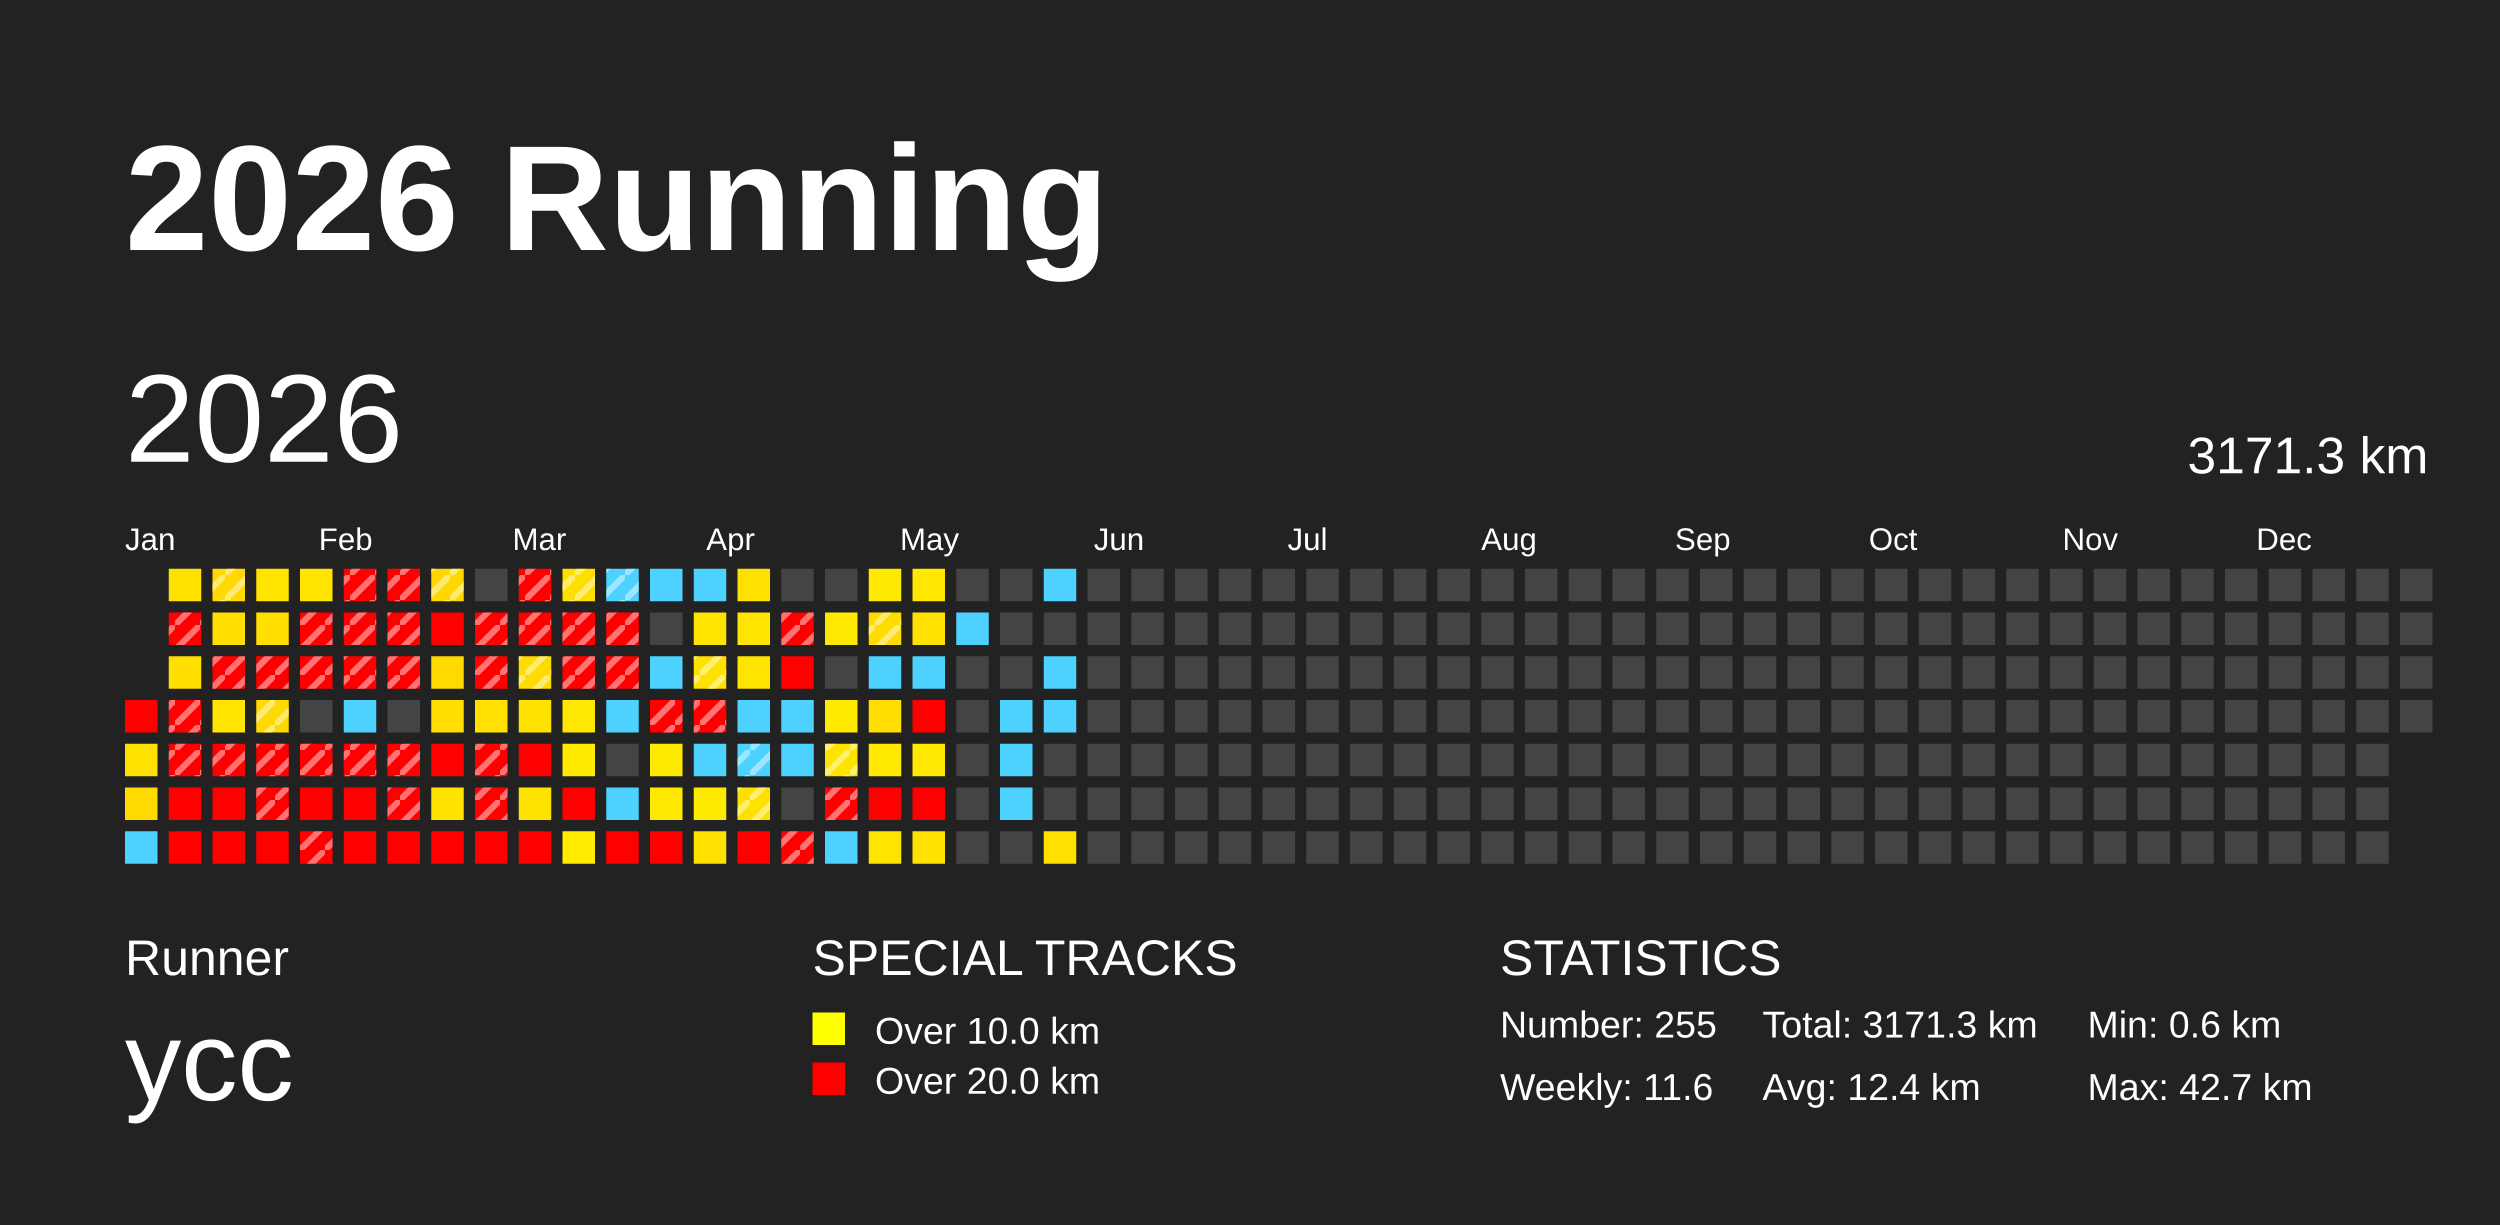
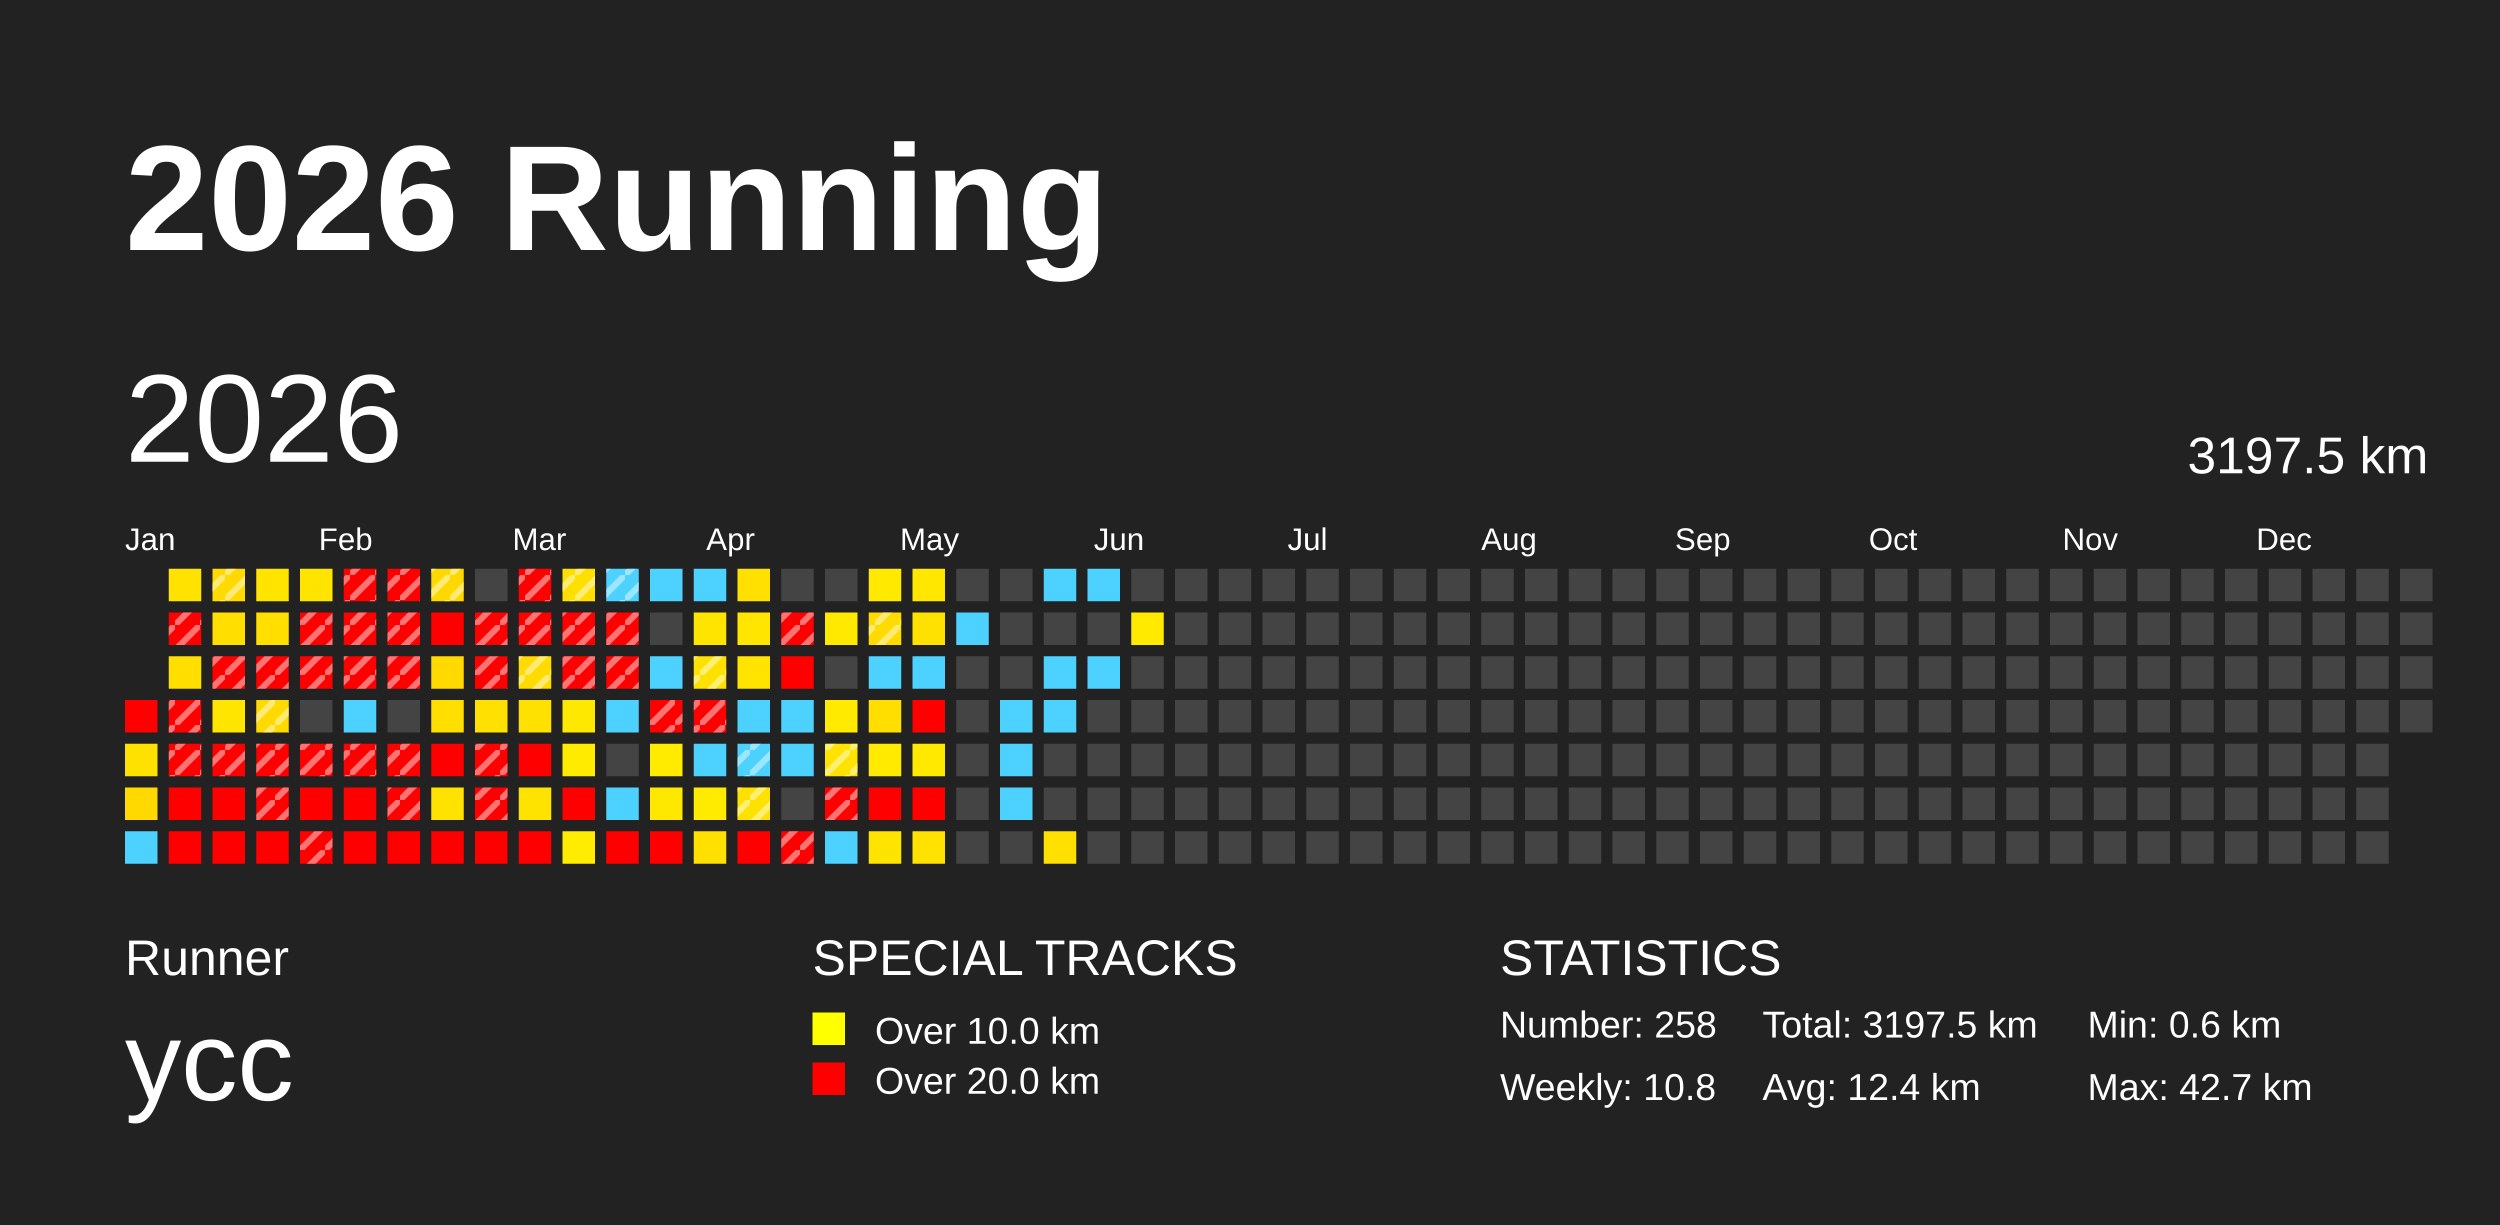
<svg xmlns="http://www.w3.org/2000/svg" baseProfile="full" height="98mm" version="1.1" viewBox="0,0,200,98" width="200mm">
  <defs>
    <pattern height="2" id="indoor-stripe" patternUnits="userSpaceOnUse" width="2">
      <line stroke="white" stroke-opacity="0.45" stroke-width="0.5" x1="0" x2="2" y1="2" y2="0" />
    </pattern>
  </defs>
  <rect fill="#222222" height="98" width="200" x="0" y="0" />
  <text fill="#FFFFFF" style="font-size:12px; font-family:Arial; font-weight:bold;" x="10" y="20">2026 Running</text>
  <text fill="#FFFFFF" style="font-size:4px; font-family:Arial" x="10" y="78">Runner</text>
  <text fill="#FFFFFF" style="font-size:9px; font-family:Arial" x="10" y="88">ycc</text>
  <text fill="#FFFFFF" style="font-size:4px; font-family:Arial" x="65" y="78">SPECIAL TRACKS</text>
  <rect fill="yellow" height="2.6" width="2.6" x="65" y="81" />
  <text fill="#FFFFFF" style="font-size:3px; font-family:Arial" x="70" y="83.5">Over 10.0 km</text>
  <rect fill="red" height="2.6" width="2.6" x="65" y="85" />
  <text fill="#FFFFFF" style="font-size:3px; font-family:Arial" x="70" y="87.5">Over 20.0 km</text>
  <text fill="#FFFFFF" style="font-size:4px; font-family:Arial" x="120" y="78">STATISTICS</text>
-   <text fill="#FFFFFF" style="font-size:3px; font-family:Arial" x="120" y="83">Number: 255</text>
-   <text fill="#FFFFFF" style="font-size:3px; font-family:Arial" x="120" y="88">Weekly: 11.6</text>
-   <text fill="#FFFFFF" style="font-size:3px; font-family:Arial" x="141" y="83">Total: 3171.3 km</text>
+   <text fill="#FFFFFF" style="font-size:3px; font-family:Arial" x="120" y="83">Number: 258</text>
+   <text fill="#FFFFFF" style="font-size:3px; font-family:Arial" x="120" y="88">Weekly: 10.8</text>
+   <text fill="#FFFFFF" style="font-size:3px; font-family:Arial" x="141" y="83">Total: 3197.5 km</text>
  <text fill="#FFFFFF" style="font-size:3px; font-family:Arial" x="141" y="88">Avg: 12.4 km</text>
  <text fill="#FFFFFF" style="font-size:3px; font-family:Arial" x="167" y="83">Min: 0.6 km</text>
  <text fill="#FFFFFF" style="font-size:3px; font-family:Arial" x="167" y="88">Max: 42.7 km</text>
  <text dominant-baseline="hanging" fill="#FFFFFF" style="font-size:10.0px; font-family:Arial;" x="10" y="30">2026</text>
-   <text dominant-baseline="hanging" fill="#FFFFFF" style="font-size:4.125px; font-family:Arial;" x="175" y="35">3171.3 km</text>
+   <text dominant-baseline="hanging" fill="#FFFFFF" style="font-size:4.125px; font-family:Arial;" x="175" y="35">3197.5 km</text>
  <text fill="#FFFFFF" style="font-size:2.5px; font-family:Arial" x="10.0" y="44">Jan</text>
  <text fill="#FFFFFF" style="font-size:2.5px; font-family:Arial" x="25.5" y="44">Feb</text>
  <text fill="#FFFFFF" style="font-size:2.5px; font-family:Arial" x="41.0" y="44">Mar</text>
  <text fill="#FFFFFF" style="font-size:2.5px; font-family:Arial" x="56.5" y="44">Apr</text>
  <text fill="#FFFFFF" style="font-size:2.5px; font-family:Arial" x="72.0" y="44">May</text>
  <text fill="#FFFFFF" style="font-size:2.5px; font-family:Arial" x="87.5" y="44">Jun</text>
  <text fill="#FFFFFF" style="font-size:2.5px; font-family:Arial" x="103.0" y="44">Jul</text>
  <text fill="#FFFFFF" style="font-size:2.5px; font-family:Arial" x="118.5" y="44">Aug</text>
  <text fill="#FFFFFF" style="font-size:2.5px; font-family:Arial" x="134.0" y="44">Sep</text>
  <text fill="#FFFFFF" style="font-size:2.5px; font-family:Arial" x="149.5" y="44">Oct</text>
  <text fill="#FFFFFF" style="font-size:2.5px; font-family:Arial" x="165.0" y="44">Nov</text>
  <text fill="#FFFFFF" style="font-size:2.5px; font-family:Arial" x="180.5" y="44">Dec</text>
  <rect fill="red" height="2.6" width="2.6" x="10.0" y="56.0" />
  <rect fill="#ffe100" height="2.6" width="2.6" x="10.0" y="59.5" />
  <rect fill="#ffd900" height="2.6" width="2.6" x="10.0" y="63.0" />
  <rect fill="#4dd2ff" height="2.6" width="2.6" x="10.0" y="66.5" />
  <rect fill="#ffe200" height="2.6" width="2.6" x="13.5" y="45.5" />
  <rect fill="red" height="2.6" width="2.6" x="13.5" y="49.0" />
  <rect fill="url(#indoor-stripe)" height="2.6" width="2.6" x="13.5" y="49.0" />
  <rect fill="#ffde00" height="2.6" width="2.6" x="13.5" y="52.5" />
  <rect fill="red" height="2.6" width="2.6" x="13.5" y="56.0" />
  <rect fill="url(#indoor-stripe)" height="2.6" width="2.6" x="13.5" y="56.0" />
  <rect fill="red" height="2.6" width="2.6" x="13.5" y="59.5" />
  <rect fill="url(#indoor-stripe)" height="2.6" width="2.6" x="13.5" y="59.5" />
  <rect fill="red" height="2.6" width="2.6" x="13.5" y="63.0" />
  <rect fill="red" height="2.6" width="2.6" x="13.5" y="66.5" />
  <rect fill="#ffd900" height="2.6" width="2.6" x="17.0" y="45.5" />
  <rect fill="url(#indoor-stripe)" height="2.6" width="2.6" x="17.0" y="45.5" />
  <rect fill="#ffde00" height="2.6" width="2.6" x="17.0" y="49.0" />
  <rect fill="red" height="2.6" width="2.6" x="17.0" y="52.5" />
  <rect fill="url(#indoor-stripe)" height="2.6" width="2.6" x="17.0" y="52.5" />
  <rect fill="#ffe500" height="2.6" width="2.6" x="17.0" y="56.0" />
  <rect fill="red" height="2.6" width="2.6" x="17.0" y="59.5" />
  <rect fill="url(#indoor-stripe)" height="2.6" width="2.6" x="17.0" y="59.5" />
  <rect fill="red" height="2.6" width="2.6" x="17.0" y="63.0" />
  <rect fill="red" height="2.6" width="2.6" x="17.0" y="66.5" />
  <rect fill="#ffe400" height="2.6" width="2.6" x="20.5" y="45.5" />
  <rect fill="#ffde00" height="2.6" width="2.6" x="20.5" y="49.0" />
  <rect fill="red" height="2.6" width="2.6" x="20.5" y="52.5" />
  <rect fill="url(#indoor-stripe)" height="2.6" width="2.6" x="20.5" y="52.5" />
  <rect fill="#ffda00" height="2.6" width="2.6" x="20.5" y="56.0" />
  <rect fill="url(#indoor-stripe)" height="2.6" width="2.6" x="20.5" y="56.0" />
  <rect fill="red" height="2.6" width="2.6" x="20.5" y="59.5" />
  <rect fill="url(#indoor-stripe)" height="2.6" width="2.6" x="20.5" y="59.5" />
  <rect fill="red" height="2.6" width="2.6" x="20.5" y="63.0" />
  <rect fill="url(#indoor-stripe)" height="2.6" width="2.6" x="20.5" y="63.0" />
  <rect fill="red" height="2.6" width="2.6" x="20.5" y="66.5" />
  <rect fill="#ffe400" height="2.6" width="2.6" x="24.0" y="45.5" />
  <rect fill="red" height="2.6" width="2.6" x="24.0" y="49.0" />
  <rect fill="url(#indoor-stripe)" height="2.6" width="2.6" x="24.0" y="49.0" />
  <rect fill="red" height="2.6" width="2.6" x="24.0" y="52.5" />
  <rect fill="url(#indoor-stripe)" height="2.6" width="2.6" x="24.0" y="52.5" />
  <rect fill="#444444" height="2.6" width="2.6" x="24.0" y="56.0" />
  <rect fill="red" height="2.6" width="2.6" x="24.0" y="59.5" />
  <rect fill="url(#indoor-stripe)" height="2.6" width="2.6" x="24.0" y="59.5" />
  <rect fill="red" height="2.6" width="2.6" x="24.0" y="63.0" />
  <rect fill="red" height="2.6" width="2.6" x="24.0" y="66.5" />
  <rect fill="url(#indoor-stripe)" height="2.6" width="2.6" x="24.0" y="66.5" />
  <rect fill="red" height="2.6" width="2.6" x="27.5" y="45.5" />
  <rect fill="url(#indoor-stripe)" height="2.6" width="2.6" x="27.5" y="45.5" />
  <rect fill="red" height="2.6" width="2.6" x="27.5" y="49.0" />
  <rect fill="url(#indoor-stripe)" height="2.6" width="2.6" x="27.5" y="49.0" />
  <rect fill="red" height="2.6" width="2.6" x="27.5" y="52.5" />
  <rect fill="url(#indoor-stripe)" height="2.6" width="2.6" x="27.5" y="52.5" />
  <rect fill="#4dd2ff" height="2.6" width="2.6" x="27.5" y="56.0" />
  <rect fill="red" height="2.6" width="2.6" x="27.5" y="59.5" />
  <rect fill="url(#indoor-stripe)" height="2.6" width="2.6" x="27.5" y="59.5" />
  <rect fill="red" height="2.6" width="2.6" x="27.5" y="63.0" />
  <rect fill="red" height="2.6" width="2.6" x="27.5" y="66.5" />
  <rect fill="red" height="2.6" width="2.6" x="31.0" y="45.5" />
  <rect fill="url(#indoor-stripe)" height="2.6" width="2.6" x="31.0" y="45.5" />
  <rect fill="red" height="2.6" width="2.6" x="31.0" y="49.0" />
  <rect fill="url(#indoor-stripe)" height="2.6" width="2.6" x="31.0" y="49.0" />
  <rect fill="red" height="2.6" width="2.6" x="31.0" y="52.5" />
  <rect fill="url(#indoor-stripe)" height="2.6" width="2.6" x="31.0" y="52.5" />
  <rect fill="#444444" height="2.6" width="2.6" x="31.0" y="56.0" />
  <rect fill="red" height="2.6" width="2.6" x="31.0" y="59.5" />
  <rect fill="url(#indoor-stripe)" height="2.6" width="2.6" x="31.0" y="59.5" />
  <rect fill="red" height="2.6" width="2.6" x="31.0" y="63.0" />
  <rect fill="url(#indoor-stripe)" height="2.6" width="2.6" x="31.0" y="63.0" />
  <rect fill="red" height="2.6" width="2.6" x="31.0" y="66.5" />
  <rect fill="#ffd800" height="2.6" width="2.6" x="34.5" y="45.5" />
  <rect fill="url(#indoor-stripe)" height="2.6" width="2.6" x="34.5" y="45.5" />
  <rect fill="red" height="2.6" width="2.6" x="34.5" y="49.0" />
  <rect fill="#ffd900" height="2.6" width="2.6" x="34.5" y="52.5" />
  <rect fill="#ffde00" height="2.6" width="2.6" x="34.5" y="56.0" />
  <rect fill="red" height="2.6" width="2.6" x="34.5" y="59.5" />
  <rect fill="#ffe200" height="2.6" width="2.6" x="34.5" y="63.0" />
  <rect fill="red" height="2.6" width="2.6" x="34.5" y="66.5" />
  <rect fill="#444444" height="2.6" width="2.6" x="38.0" y="45.5" />
  <rect fill="red" height="2.6" width="2.6" x="38.0" y="49.0" />
  <rect fill="url(#indoor-stripe)" height="2.6" width="2.6" x="38.0" y="49.0" />
  <rect fill="red" height="2.6" width="2.6" x="38.0" y="52.5" />
  <rect fill="url(#indoor-stripe)" height="2.6" width="2.6" x="38.0" y="52.5" />
  <rect fill="#ffe000" height="2.6" width="2.6" x="38.0" y="56.0" />
  <rect fill="red" height="2.6" width="2.6" x="38.0" y="59.5" />
  <rect fill="url(#indoor-stripe)" height="2.6" width="2.6" x="38.0" y="59.5" />
  <rect fill="red" height="2.6" width="2.6" x="38.0" y="63.0" />
  <rect fill="url(#indoor-stripe)" height="2.6" width="2.6" x="38.0" y="63.0" />
  <rect fill="red" height="2.6" width="2.6" x="38.0" y="66.5" />
  <rect fill="red" height="2.6" width="2.6" x="41.5" y="45.5" />
  <rect fill="url(#indoor-stripe)" height="2.6" width="2.6" x="41.5" y="45.5" />
  <rect fill="red" height="2.6" width="2.6" x="41.5" y="49.0" />
  <rect fill="url(#indoor-stripe)" height="2.6" width="2.6" x="41.5" y="49.0" />
  <rect fill="#ffdb00" height="2.6" width="2.6" x="41.5" y="52.5" />
  <rect fill="url(#indoor-stripe)" height="2.6" width="2.6" x="41.5" y="52.5" />
  <rect fill="#ffe100" height="2.6" width="2.6" x="41.5" y="56.0" />
  <rect fill="red" height="2.6" width="2.6" x="41.5" y="59.5" />
  <rect fill="#ffe300" height="2.6" width="2.6" x="41.5" y="63.0" />
  <rect fill="red" height="2.6" width="2.6" x="41.5" y="66.5" />
  <rect fill="#ffdf00" height="2.6" width="2.6" x="45.0" y="45.5" />
  <rect fill="url(#indoor-stripe)" height="2.6" width="2.6" x="45.0" y="45.5" />
  <rect fill="red" height="2.6" width="2.6" x="45.0" y="49.0" />
  <rect fill="url(#indoor-stripe)" height="2.6" width="2.6" x="45.0" y="49.0" />
  <rect fill="red" height="2.6" width="2.6" x="45.0" y="52.5" />
  <rect fill="url(#indoor-stripe)" height="2.6" width="2.6" x="45.0" y="52.5" />
  <rect fill="#ffe800" height="2.6" width="2.6" x="45.0" y="56.0" />
  <rect fill="#ffeb00" height="2.6" width="2.6" x="45.0" y="59.5" />
  <rect fill="red" height="2.6" width="2.6" x="45.0" y="63.0" />
  <rect fill="#ffec00" height="2.6" width="2.6" x="45.0" y="66.5" />
  <rect fill="#4dd2ff" height="2.6" width="2.6" x="48.5" y="45.5" />
  <rect fill="url(#indoor-stripe)" height="2.6" width="2.6" x="48.5" y="45.5" />
  <rect fill="red" height="2.6" width="2.6" x="48.5" y="49.0" />
  <rect fill="url(#indoor-stripe)" height="2.6" width="2.6" x="48.5" y="49.0" />
  <rect fill="red" height="2.6" width="2.6" x="48.5" y="52.5" />
  <rect fill="url(#indoor-stripe)" height="2.6" width="2.6" x="48.5" y="52.5" />
  <rect fill="#4dd2ff" height="2.6" width="2.6" x="48.5" y="56.0" />
  <rect fill="#444444" height="2.6" width="2.6" x="48.5" y="59.5" />
  <rect fill="#4dd2ff" height="2.6" width="2.6" x="48.5" y="63.0" />
  <rect fill="red" height="2.6" width="2.6" x="48.5" y="66.5" />
  <rect fill="#4dd2ff" height="2.6" width="2.6" x="52.0" y="45.5" />
  <rect fill="#444444" height="2.6" width="2.6" x="52.0" y="49.0" />
  <rect fill="#4dd2ff" height="2.6" width="2.6" x="52.0" y="52.5" />
  <rect fill="red" height="2.6" width="2.6" x="52.0" y="56.0" />
  <rect fill="url(#indoor-stripe)" height="2.6" width="2.6" x="52.0" y="56.0" />
  <rect fill="#ffeb00" height="2.6" width="2.6" x="52.0" y="59.5" />
  <rect fill="#ffe800" height="2.6" width="2.6" x="52.0" y="63.0" />
  <rect fill="red" height="2.6" width="2.6" x="52.0" y="66.5" />
  <rect fill="#4dd2ff" height="2.6" width="2.6" x="55.5" y="45.5" />
  <rect fill="#ffe400" height="2.6" width="2.6" x="55.5" y="49.0" />
  <rect fill="#ffe100" height="2.6" width="2.6" x="55.5" y="52.5" />
  <rect fill="url(#indoor-stripe)" height="2.6" width="2.6" x="55.5" y="52.5" />
  <rect fill="red" height="2.6" width="2.6" x="55.5" y="56.0" />
  <rect fill="url(#indoor-stripe)" height="2.6" width="2.6" x="55.5" y="56.0" />
  <rect fill="#4dd2ff" height="2.6" width="2.6" x="55.5" y="59.5" />
  <rect fill="#ffeb00" height="2.6" width="2.6" x="55.5" y="63.0" />
  <rect fill="#ffe000" height="2.6" width="2.6" x="55.5" y="66.5" />
  <rect fill="#ffe000" height="2.6" width="2.6" x="59.0" y="45.5" />
  <rect fill="#ffe500" height="2.6" width="2.6" x="59.0" y="49.0" />
  <rect fill="#ffe400" height="2.6" width="2.6" x="59.0" y="52.5" />
  <rect fill="#4dd2ff" height="2.6" width="2.6" x="59.0" y="56.0" />
  <rect fill="#4dd2ff" height="2.6" width="2.6" x="59.0" y="59.5" />
  <rect fill="url(#indoor-stripe)" height="2.6" width="2.6" x="59.0" y="59.5" />
  <rect fill="#ffe100" height="2.6" width="2.6" x="59.0" y="63.0" />
  <rect fill="url(#indoor-stripe)" height="2.6" width="2.6" x="59.0" y="63.0" />
  <rect fill="red" height="2.6" width="2.6" x="59.0" y="66.5" />
  <rect fill="#444444" height="2.6" width="2.6" x="62.5" y="45.5" />
  <rect fill="red" height="2.6" width="2.6" x="62.5" y="49.0" />
  <rect fill="url(#indoor-stripe)" height="2.6" width="2.6" x="62.5" y="49.0" />
  <rect fill="red" height="2.6" width="2.6" x="62.5" y="52.5" />
  <rect fill="#4dd2ff" height="2.6" width="2.6" x="62.5" y="56.0" />
  <rect fill="#4dd2ff" height="2.6" width="2.6" x="62.5" y="59.5" />
  <rect fill="#444444" height="2.6" width="2.6" x="62.5" y="63.0" />
  <rect fill="red" height="2.6" width="2.6" x="62.5" y="66.5" />
  <rect fill="url(#indoor-stripe)" height="2.6" width="2.6" x="62.5" y="66.5" />
  <rect fill="#444444" height="2.6" width="2.6" x="66.0" y="45.5" />
  <rect fill="#ffe900" height="2.6" width="2.6" x="66.0" y="49.0" />
  <rect fill="#444444" height="2.6" width="2.6" x="66.0" y="52.5" />
  <rect fill="#ffea00" height="2.6" width="2.6" x="66.0" y="56.0" />
  <rect fill="#ffe300" height="2.6" width="2.6" x="66.0" y="59.5" />
  <rect fill="url(#indoor-stripe)" height="2.6" width="2.6" x="66.0" y="59.5" />
  <rect fill="red" height="2.6" width="2.6" x="66.0" y="63.0" />
  <rect fill="url(#indoor-stripe)" height="2.6" width="2.6" x="66.0" y="63.0" />
  <rect fill="#4dd2ff" height="2.6" width="2.6" x="66.0" y="66.5" />
  <rect fill="#ffe900" height="2.6" width="2.6" x="69.5" y="45.5" />
  <rect fill="#ffdb00" height="2.6" width="2.6" x="69.5" y="49.0" />
  <rect fill="url(#indoor-stripe)" height="2.6" width="2.6" x="69.5" y="49.0" />
  <rect fill="#4dd2ff" height="2.6" width="2.6" x="69.5" y="52.5" />
  <rect fill="#ffde00" height="2.6" width="2.6" x="69.5" y="56.0" />
  <rect fill="#ffea00" height="2.6" width="2.6" x="69.5" y="59.5" />
  <rect fill="red" height="2.6" width="2.6" x="69.5" y="63.0" />
  <rect fill="#ffe400" height="2.6" width="2.6" x="69.5" y="66.5" />
  <rect fill="#ffe700" height="2.6" width="2.6" x="73.0" y="45.5" />
  <rect fill="#ffe100" height="2.6" width="2.6" x="73.0" y="49.0" />
  <rect fill="#4dd2ff" height="2.6" width="2.6" x="73.0" y="52.5" />
  <rect fill="red" height="2.6" width="2.6" x="73.0" y="56.0" />
  <rect fill="#ffe900" height="2.6" width="2.6" x="73.0" y="59.5" />
  <rect fill="red" height="2.6" width="2.6" x="73.0" y="63.0" />
  <rect fill="#ffe200" height="2.6" width="2.6" x="73.0" y="66.5" />
  <rect fill="#444444" height="2.6" width="2.6" x="76.5" y="45.5" />
  <rect fill="#4dd2ff" height="2.6" width="2.6" x="76.5" y="49.0" />
  <rect fill="#444444" height="2.6" width="2.6" x="76.5" y="52.5" />
  <rect fill="#444444" height="2.6" width="2.6" x="76.5" y="56.0" />
  <rect fill="#444444" height="2.6" width="2.6" x="76.5" y="59.5" />
  <rect fill="#444444" height="2.6" width="2.6" x="76.5" y="63.0" />
  <rect fill="#444444" height="2.6" width="2.6" x="76.5" y="66.5" />
  <rect fill="#444444" height="2.6" width="2.6" x="80.0" y="45.5" />
  <rect fill="#444444" height="2.6" width="2.6" x="80.0" y="49.0" />
  <rect fill="#444444" height="2.6" width="2.6" x="80.0" y="52.5" />
  <rect fill="#4dd2ff" height="2.6" width="2.6" x="80.0" y="56.0" />
  <rect fill="#4dd2ff" height="2.6" width="2.6" x="80.0" y="59.5" />
  <rect fill="#4dd2ff" height="2.6" width="2.6" x="80.0" y="63.0" />
  <rect fill="#444444" height="2.6" width="2.6" x="80.0" y="66.5" />
  <rect fill="#4dd2ff" height="2.6" width="2.6" x="83.5" y="45.5" />
  <rect fill="#444444" height="2.6" width="2.6" x="83.5" y="49.0" />
  <rect fill="#4dd2ff" height="2.6" width="2.6" x="83.5" y="52.5" />
  <rect fill="#4dd2ff" height="2.6" width="2.6" x="83.5" y="56.0" />
  <rect fill="#444444" height="2.6" width="2.6" x="83.5" y="59.5" />
  <rect fill="#444444" height="2.6" width="2.6" x="83.5" y="63.0" />
  <rect fill="#ffe000" height="2.6" width="2.6" x="83.5" y="66.5" />
-   <rect fill="#444444" height="2.6" width="2.6" x="87.0" y="45.5" />
+   <rect fill="#4dd2ff" height="2.6" width="2.6" x="87.0" y="45.5" />
  <rect fill="#444444" height="2.6" width="2.6" x="87.0" y="49.0" />
-   <rect fill="#444444" height="2.6" width="2.6" x="87.0" y="52.5" />
+   <rect fill="#4dd2ff" height="2.6" width="2.6" x="87.0" y="52.5" />
  <rect fill="#444444" height="2.6" width="2.6" x="87.0" y="56.0" />
  <rect fill="#444444" height="2.6" width="2.6" x="87.0" y="59.5" />
  <rect fill="#444444" height="2.6" width="2.6" x="87.0" y="63.0" />
  <rect fill="#444444" height="2.6" width="2.6" x="87.0" y="66.5" />
  <rect fill="#444444" height="2.6" width="2.6" x="90.5" y="45.5" />
-   <rect fill="#444444" height="2.6" width="2.6" x="90.5" y="49.0" />
+   <rect fill="#ffea00" height="2.6" width="2.6" x="90.5" y="49.0" />
  <rect fill="#444444" height="2.6" width="2.6" x="90.5" y="52.5" />
  <rect fill="#444444" height="2.6" width="2.6" x="90.5" y="56.0" />
  <rect fill="#444444" height="2.6" width="2.6" x="90.5" y="59.5" />
  <rect fill="#444444" height="2.6" width="2.6" x="90.5" y="63.0" />
  <rect fill="#444444" height="2.6" width="2.6" x="90.5" y="66.5" />
  <rect fill="#444444" height="2.6" width="2.6" x="94.0" y="45.5" />
  <rect fill="#444444" height="2.6" width="2.6" x="94.0" y="49.0" />
  <rect fill="#444444" height="2.6" width="2.6" x="94.0" y="52.5" />
  <rect fill="#444444" height="2.6" width="2.6" x="94.0" y="56.0" />
  <rect fill="#444444" height="2.6" width="2.6" x="94.0" y="59.5" />
  <rect fill="#444444" height="2.6" width="2.6" x="94.0" y="63.0" />
  <rect fill="#444444" height="2.6" width="2.6" x="94.0" y="66.5" />
  <rect fill="#444444" height="2.6" width="2.6" x="97.5" y="45.5" />
  <rect fill="#444444" height="2.6" width="2.6" x="97.5" y="49.0" />
  <rect fill="#444444" height="2.6" width="2.6" x="97.5" y="52.5" />
  <rect fill="#444444" height="2.6" width="2.6" x="97.5" y="56.0" />
  <rect fill="#444444" height="2.6" width="2.6" x="97.5" y="59.5" />
  <rect fill="#444444" height="2.6" width="2.6" x="97.5" y="63.0" />
  <rect fill="#444444" height="2.6" width="2.6" x="97.5" y="66.5" />
  <rect fill="#444444" height="2.6" width="2.6" x="101.0" y="45.5" />
  <rect fill="#444444" height="2.6" width="2.6" x="101.0" y="49.0" />
  <rect fill="#444444" height="2.6" width="2.6" x="101.0" y="52.5" />
  <rect fill="#444444" height="2.6" width="2.6" x="101.0" y="56.0" />
  <rect fill="#444444" height="2.6" width="2.6" x="101.0" y="59.5" />
  <rect fill="#444444" height="2.6" width="2.6" x="101.0" y="63.0" />
  <rect fill="#444444" height="2.6" width="2.6" x="101.0" y="66.5" />
  <rect fill="#444444" height="2.6" width="2.6" x="104.5" y="45.5" />
  <rect fill="#444444" height="2.6" width="2.6" x="104.5" y="49.0" />
  <rect fill="#444444" height="2.6" width="2.6" x="104.5" y="52.5" />
  <rect fill="#444444" height="2.6" width="2.6" x="104.5" y="56.0" />
  <rect fill="#444444" height="2.6" width="2.6" x="104.5" y="59.5" />
  <rect fill="#444444" height="2.6" width="2.6" x="104.5" y="63.0" />
  <rect fill="#444444" height="2.6" width="2.6" x="104.5" y="66.5" />
  <rect fill="#444444" height="2.6" width="2.6" x="108.0" y="45.5" />
  <rect fill="#444444" height="2.6" width="2.6" x="108.0" y="49.0" />
  <rect fill="#444444" height="2.6" width="2.6" x="108.0" y="52.5" />
  <rect fill="#444444" height="2.6" width="2.6" x="108.0" y="56.0" />
  <rect fill="#444444" height="2.6" width="2.6" x="108.0" y="59.5" />
  <rect fill="#444444" height="2.6" width="2.6" x="108.0" y="63.0" />
  <rect fill="#444444" height="2.6" width="2.6" x="108.0" y="66.5" />
  <rect fill="#444444" height="2.6" width="2.6" x="111.5" y="45.5" />
  <rect fill="#444444" height="2.6" width="2.6" x="111.5" y="49.0" />
  <rect fill="#444444" height="2.6" width="2.6" x="111.5" y="52.5" />
  <rect fill="#444444" height="2.6" width="2.6" x="111.5" y="56.0" />
  <rect fill="#444444" height="2.6" width="2.6" x="111.5" y="59.5" />
  <rect fill="#444444" height="2.6" width="2.6" x="111.5" y="63.0" />
  <rect fill="#444444" height="2.6" width="2.6" x="111.5" y="66.5" />
  <rect fill="#444444" height="2.6" width="2.6" x="115.0" y="45.5" />
  <rect fill="#444444" height="2.6" width="2.6" x="115.0" y="49.0" />
  <rect fill="#444444" height="2.6" width="2.6" x="115.0" y="52.5" />
  <rect fill="#444444" height="2.6" width="2.6" x="115.0" y="56.0" />
  <rect fill="#444444" height="2.6" width="2.6" x="115.0" y="59.5" />
  <rect fill="#444444" height="2.6" width="2.6" x="115.0" y="63.0" />
  <rect fill="#444444" height="2.6" width="2.6" x="115.0" y="66.5" />
  <rect fill="#444444" height="2.6" width="2.6" x="118.5" y="45.5" />
  <rect fill="#444444" height="2.6" width="2.6" x="118.5" y="49.0" />
  <rect fill="#444444" height="2.6" width="2.6" x="118.5" y="52.5" />
  <rect fill="#444444" height="2.6" width="2.6" x="118.5" y="56.0" />
  <rect fill="#444444" height="2.6" width="2.6" x="118.5" y="59.5" />
  <rect fill="#444444" height="2.6" width="2.6" x="118.5" y="63.0" />
  <rect fill="#444444" height="2.6" width="2.6" x="118.5" y="66.5" />
  <rect fill="#444444" height="2.6" width="2.6" x="122.0" y="45.5" />
  <rect fill="#444444" height="2.6" width="2.6" x="122.0" y="49.0" />
  <rect fill="#444444" height="2.6" width="2.6" x="122.0" y="52.5" />
  <rect fill="#444444" height="2.6" width="2.6" x="122.0" y="56.0" />
  <rect fill="#444444" height="2.6" width="2.6" x="122.0" y="59.5" />
  <rect fill="#444444" height="2.6" width="2.6" x="122.0" y="63.0" />
  <rect fill="#444444" height="2.6" width="2.6" x="122.0" y="66.5" />
  <rect fill="#444444" height="2.6" width="2.6" x="125.5" y="45.5" />
  <rect fill="#444444" height="2.6" width="2.6" x="125.5" y="49.0" />
  <rect fill="#444444" height="2.6" width="2.6" x="125.5" y="52.5" />
  <rect fill="#444444" height="2.6" width="2.6" x="125.5" y="56.0" />
  <rect fill="#444444" height="2.6" width="2.6" x="125.5" y="59.5" />
  <rect fill="#444444" height="2.6" width="2.6" x="125.5" y="63.0" />
  <rect fill="#444444" height="2.6" width="2.6" x="125.5" y="66.5" />
  <rect fill="#444444" height="2.6" width="2.6" x="129.0" y="45.5" />
  <rect fill="#444444" height="2.6" width="2.6" x="129.0" y="49.0" />
  <rect fill="#444444" height="2.6" width="2.6" x="129.0" y="52.5" />
  <rect fill="#444444" height="2.6" width="2.6" x="129.0" y="56.0" />
  <rect fill="#444444" height="2.6" width="2.6" x="129.0" y="59.5" />
  <rect fill="#444444" height="2.6" width="2.6" x="129.0" y="63.0" />
  <rect fill="#444444" height="2.6" width="2.6" x="129.0" y="66.5" />
  <rect fill="#444444" height="2.6" width="2.6" x="132.5" y="45.5" />
  <rect fill="#444444" height="2.6" width="2.6" x="132.5" y="49.0" />
  <rect fill="#444444" height="2.6" width="2.6" x="132.5" y="52.5" />
  <rect fill="#444444" height="2.6" width="2.6" x="132.5" y="56.0" />
  <rect fill="#444444" height="2.6" width="2.6" x="132.5" y="59.5" />
  <rect fill="#444444" height="2.6" width="2.6" x="132.5" y="63.0" />
  <rect fill="#444444" height="2.6" width="2.6" x="132.5" y="66.5" />
  <rect fill="#444444" height="2.6" width="2.6" x="136.0" y="45.5" />
  <rect fill="#444444" height="2.6" width="2.6" x="136.0" y="49.0" />
  <rect fill="#444444" height="2.6" width="2.6" x="136.0" y="52.5" />
  <rect fill="#444444" height="2.6" width="2.6" x="136.0" y="56.0" />
  <rect fill="#444444" height="2.6" width="2.6" x="136.0" y="59.5" />
  <rect fill="#444444" height="2.6" width="2.6" x="136.0" y="63.0" />
  <rect fill="#444444" height="2.6" width="2.6" x="136.0" y="66.5" />
  <rect fill="#444444" height="2.6" width="2.6" x="139.5" y="45.5" />
  <rect fill="#444444" height="2.6" width="2.6" x="139.5" y="49.0" />
  <rect fill="#444444" height="2.6" width="2.6" x="139.5" y="52.5" />
  <rect fill="#444444" height="2.6" width="2.6" x="139.5" y="56.0" />
  <rect fill="#444444" height="2.6" width="2.6" x="139.5" y="59.5" />
  <rect fill="#444444" height="2.6" width="2.6" x="139.5" y="63.0" />
  <rect fill="#444444" height="2.6" width="2.6" x="139.5" y="66.5" />
  <rect fill="#444444" height="2.6" width="2.6" x="143.0" y="45.5" />
  <rect fill="#444444" height="2.6" width="2.6" x="143.0" y="49.0" />
  <rect fill="#444444" height="2.6" width="2.6" x="143.0" y="52.5" />
  <rect fill="#444444" height="2.6" width="2.6" x="143.0" y="56.0" />
  <rect fill="#444444" height="2.6" width="2.6" x="143.0" y="59.5" />
  <rect fill="#444444" height="2.6" width="2.6" x="143.0" y="63.0" />
  <rect fill="#444444" height="2.6" width="2.6" x="143.0" y="66.5" />
  <rect fill="#444444" height="2.6" width="2.6" x="146.5" y="45.5" />
  <rect fill="#444444" height="2.6" width="2.6" x="146.5" y="49.0" />
  <rect fill="#444444" height="2.6" width="2.6" x="146.5" y="52.5" />
  <rect fill="#444444" height="2.6" width="2.6" x="146.5" y="56.0" />
  <rect fill="#444444" height="2.6" width="2.6" x="146.5" y="59.5" />
  <rect fill="#444444" height="2.6" width="2.6" x="146.5" y="63.0" />
  <rect fill="#444444" height="2.6" width="2.6" x="146.5" y="66.5" />
  <rect fill="#444444" height="2.6" width="2.6" x="150.0" y="45.5" />
  <rect fill="#444444" height="2.6" width="2.6" x="150.0" y="49.0" />
  <rect fill="#444444" height="2.6" width="2.6" x="150.0" y="52.5" />
  <rect fill="#444444" height="2.6" width="2.6" x="150.0" y="56.0" />
  <rect fill="#444444" height="2.6" width="2.6" x="150.0" y="59.5" />
  <rect fill="#444444" height="2.6" width="2.6" x="150.0" y="63.0" />
  <rect fill="#444444" height="2.6" width="2.6" x="150.0" y="66.5" />
  <rect fill="#444444" height="2.6" width="2.6" x="153.5" y="45.5" />
  <rect fill="#444444" height="2.6" width="2.6" x="153.5" y="49.0" />
  <rect fill="#444444" height="2.6" width="2.6" x="153.5" y="52.5" />
  <rect fill="#444444" height="2.6" width="2.6" x="153.5" y="56.0" />
  <rect fill="#444444" height="2.6" width="2.6" x="153.5" y="59.5" />
  <rect fill="#444444" height="2.6" width="2.6" x="153.5" y="63.0" />
  <rect fill="#444444" height="2.6" width="2.6" x="153.5" y="66.5" />
  <rect fill="#444444" height="2.6" width="2.6" x="157.0" y="45.5" />
  <rect fill="#444444" height="2.6" width="2.6" x="157.0" y="49.0" />
  <rect fill="#444444" height="2.6" width="2.6" x="157.0" y="52.5" />
  <rect fill="#444444" height="2.6" width="2.6" x="157.0" y="56.0" />
  <rect fill="#444444" height="2.6" width="2.6" x="157.0" y="59.5" />
  <rect fill="#444444" height="2.6" width="2.6" x="157.0" y="63.0" />
  <rect fill="#444444" height="2.6" width="2.6" x="157.0" y="66.5" />
  <rect fill="#444444" height="2.6" width="2.6" x="160.5" y="45.5" />
  <rect fill="#444444" height="2.6" width="2.6" x="160.5" y="49.0" />
  <rect fill="#444444" height="2.6" width="2.6" x="160.5" y="52.5" />
  <rect fill="#444444" height="2.6" width="2.6" x="160.5" y="56.0" />
  <rect fill="#444444" height="2.6" width="2.6" x="160.5" y="59.5" />
  <rect fill="#444444" height="2.6" width="2.6" x="160.5" y="63.0" />
  <rect fill="#444444" height="2.6" width="2.6" x="160.5" y="66.5" />
  <rect fill="#444444" height="2.6" width="2.6" x="164.0" y="45.5" />
  <rect fill="#444444" height="2.6" width="2.6" x="164.0" y="49.0" />
  <rect fill="#444444" height="2.6" width="2.6" x="164.0" y="52.5" />
  <rect fill="#444444" height="2.6" width="2.6" x="164.0" y="56.0" />
  <rect fill="#444444" height="2.6" width="2.6" x="164.0" y="59.5" />
  <rect fill="#444444" height="2.6" width="2.6" x="164.0" y="63.0" />
  <rect fill="#444444" height="2.6" width="2.6" x="164.0" y="66.5" />
  <rect fill="#444444" height="2.6" width="2.6" x="167.5" y="45.5" />
  <rect fill="#444444" height="2.6" width="2.6" x="167.5" y="49.0" />
  <rect fill="#444444" height="2.6" width="2.6" x="167.5" y="52.5" />
  <rect fill="#444444" height="2.6" width="2.6" x="167.5" y="56.0" />
  <rect fill="#444444" height="2.6" width="2.6" x="167.5" y="59.5" />
  <rect fill="#444444" height="2.6" width="2.6" x="167.5" y="63.0" />
  <rect fill="#444444" height="2.6" width="2.6" x="167.5" y="66.5" />
  <rect fill="#444444" height="2.6" width="2.6" x="171.0" y="45.5" />
  <rect fill="#444444" height="2.6" width="2.6" x="171.0" y="49.0" />
  <rect fill="#444444" height="2.6" width="2.6" x="171.0" y="52.5" />
  <rect fill="#444444" height="2.6" width="2.6" x="171.0" y="56.0" />
  <rect fill="#444444" height="2.6" width="2.6" x="171.0" y="59.5" />
  <rect fill="#444444" height="2.6" width="2.6" x="171.0" y="63.0" />
  <rect fill="#444444" height="2.6" width="2.6" x="171.0" y="66.5" />
  <rect fill="#444444" height="2.6" width="2.6" x="174.5" y="45.5" />
  <rect fill="#444444" height="2.6" width="2.6" x="174.5" y="49.0" />
  <rect fill="#444444" height="2.6" width="2.6" x="174.5" y="52.5" />
  <rect fill="#444444" height="2.6" width="2.6" x="174.5" y="56.0" />
  <rect fill="#444444" height="2.6" width="2.6" x="174.5" y="59.5" />
  <rect fill="#444444" height="2.6" width="2.6" x="174.5" y="63.0" />
  <rect fill="#444444" height="2.6" width="2.6" x="174.5" y="66.5" />
  <rect fill="#444444" height="2.6" width="2.6" x="178.0" y="45.5" />
  <rect fill="#444444" height="2.6" width="2.6" x="178.0" y="49.0" />
  <rect fill="#444444" height="2.6" width="2.6" x="178.0" y="52.5" />
  <rect fill="#444444" height="2.6" width="2.6" x="178.0" y="56.0" />
  <rect fill="#444444" height="2.6" width="2.6" x="178.0" y="59.5" />
  <rect fill="#444444" height="2.6" width="2.6" x="178.0" y="63.0" />
  <rect fill="#444444" height="2.6" width="2.6" x="178.0" y="66.5" />
  <rect fill="#444444" height="2.6" width="2.6" x="181.5" y="45.5" />
  <rect fill="#444444" height="2.6" width="2.6" x="181.5" y="49.0" />
  <rect fill="#444444" height="2.6" width="2.6" x="181.5" y="52.5" />
  <rect fill="#444444" height="2.6" width="2.6" x="181.5" y="56.0" />
  <rect fill="#444444" height="2.6" width="2.6" x="181.5" y="59.5" />
  <rect fill="#444444" height="2.6" width="2.6" x="181.5" y="63.0" />
  <rect fill="#444444" height="2.6" width="2.6" x="181.5" y="66.5" />
  <rect fill="#444444" height="2.6" width="2.6" x="185.0" y="45.5" />
  <rect fill="#444444" height="2.6" width="2.6" x="185.0" y="49.0" />
  <rect fill="#444444" height="2.6" width="2.6" x="185.0" y="52.5" />
  <rect fill="#444444" height="2.6" width="2.6" x="185.0" y="56.0" />
  <rect fill="#444444" height="2.6" width="2.6" x="185.0" y="59.5" />
  <rect fill="#444444" height="2.6" width="2.6" x="185.0" y="63.0" />
  <rect fill="#444444" height="2.6" width="2.6" x="185.0" y="66.5" />
  <rect fill="#444444" height="2.6" width="2.6" x="188.5" y="45.5" />
  <rect fill="#444444" height="2.6" width="2.6" x="188.5" y="49.0" />
  <rect fill="#444444" height="2.6" width="2.6" x="188.5" y="52.5" />
  <rect fill="#444444" height="2.6" width="2.6" x="188.5" y="56.0" />
  <rect fill="#444444" height="2.6" width="2.6" x="188.5" y="59.5" />
  <rect fill="#444444" height="2.6" width="2.6" x="188.5" y="63.0" />
  <rect fill="#444444" height="2.6" width="2.6" x="188.5" y="66.5" />
  <rect fill="#444444" height="2.6" width="2.6" x="192.0" y="45.5" />
  <rect fill="#444444" height="2.6" width="2.6" x="192.0" y="49.0" />
  <rect fill="#444444" height="2.6" width="2.6" x="192.0" y="52.5" />
  <rect fill="#444444" height="2.6" width="2.6" x="192.0" y="56.0" />
</svg>
